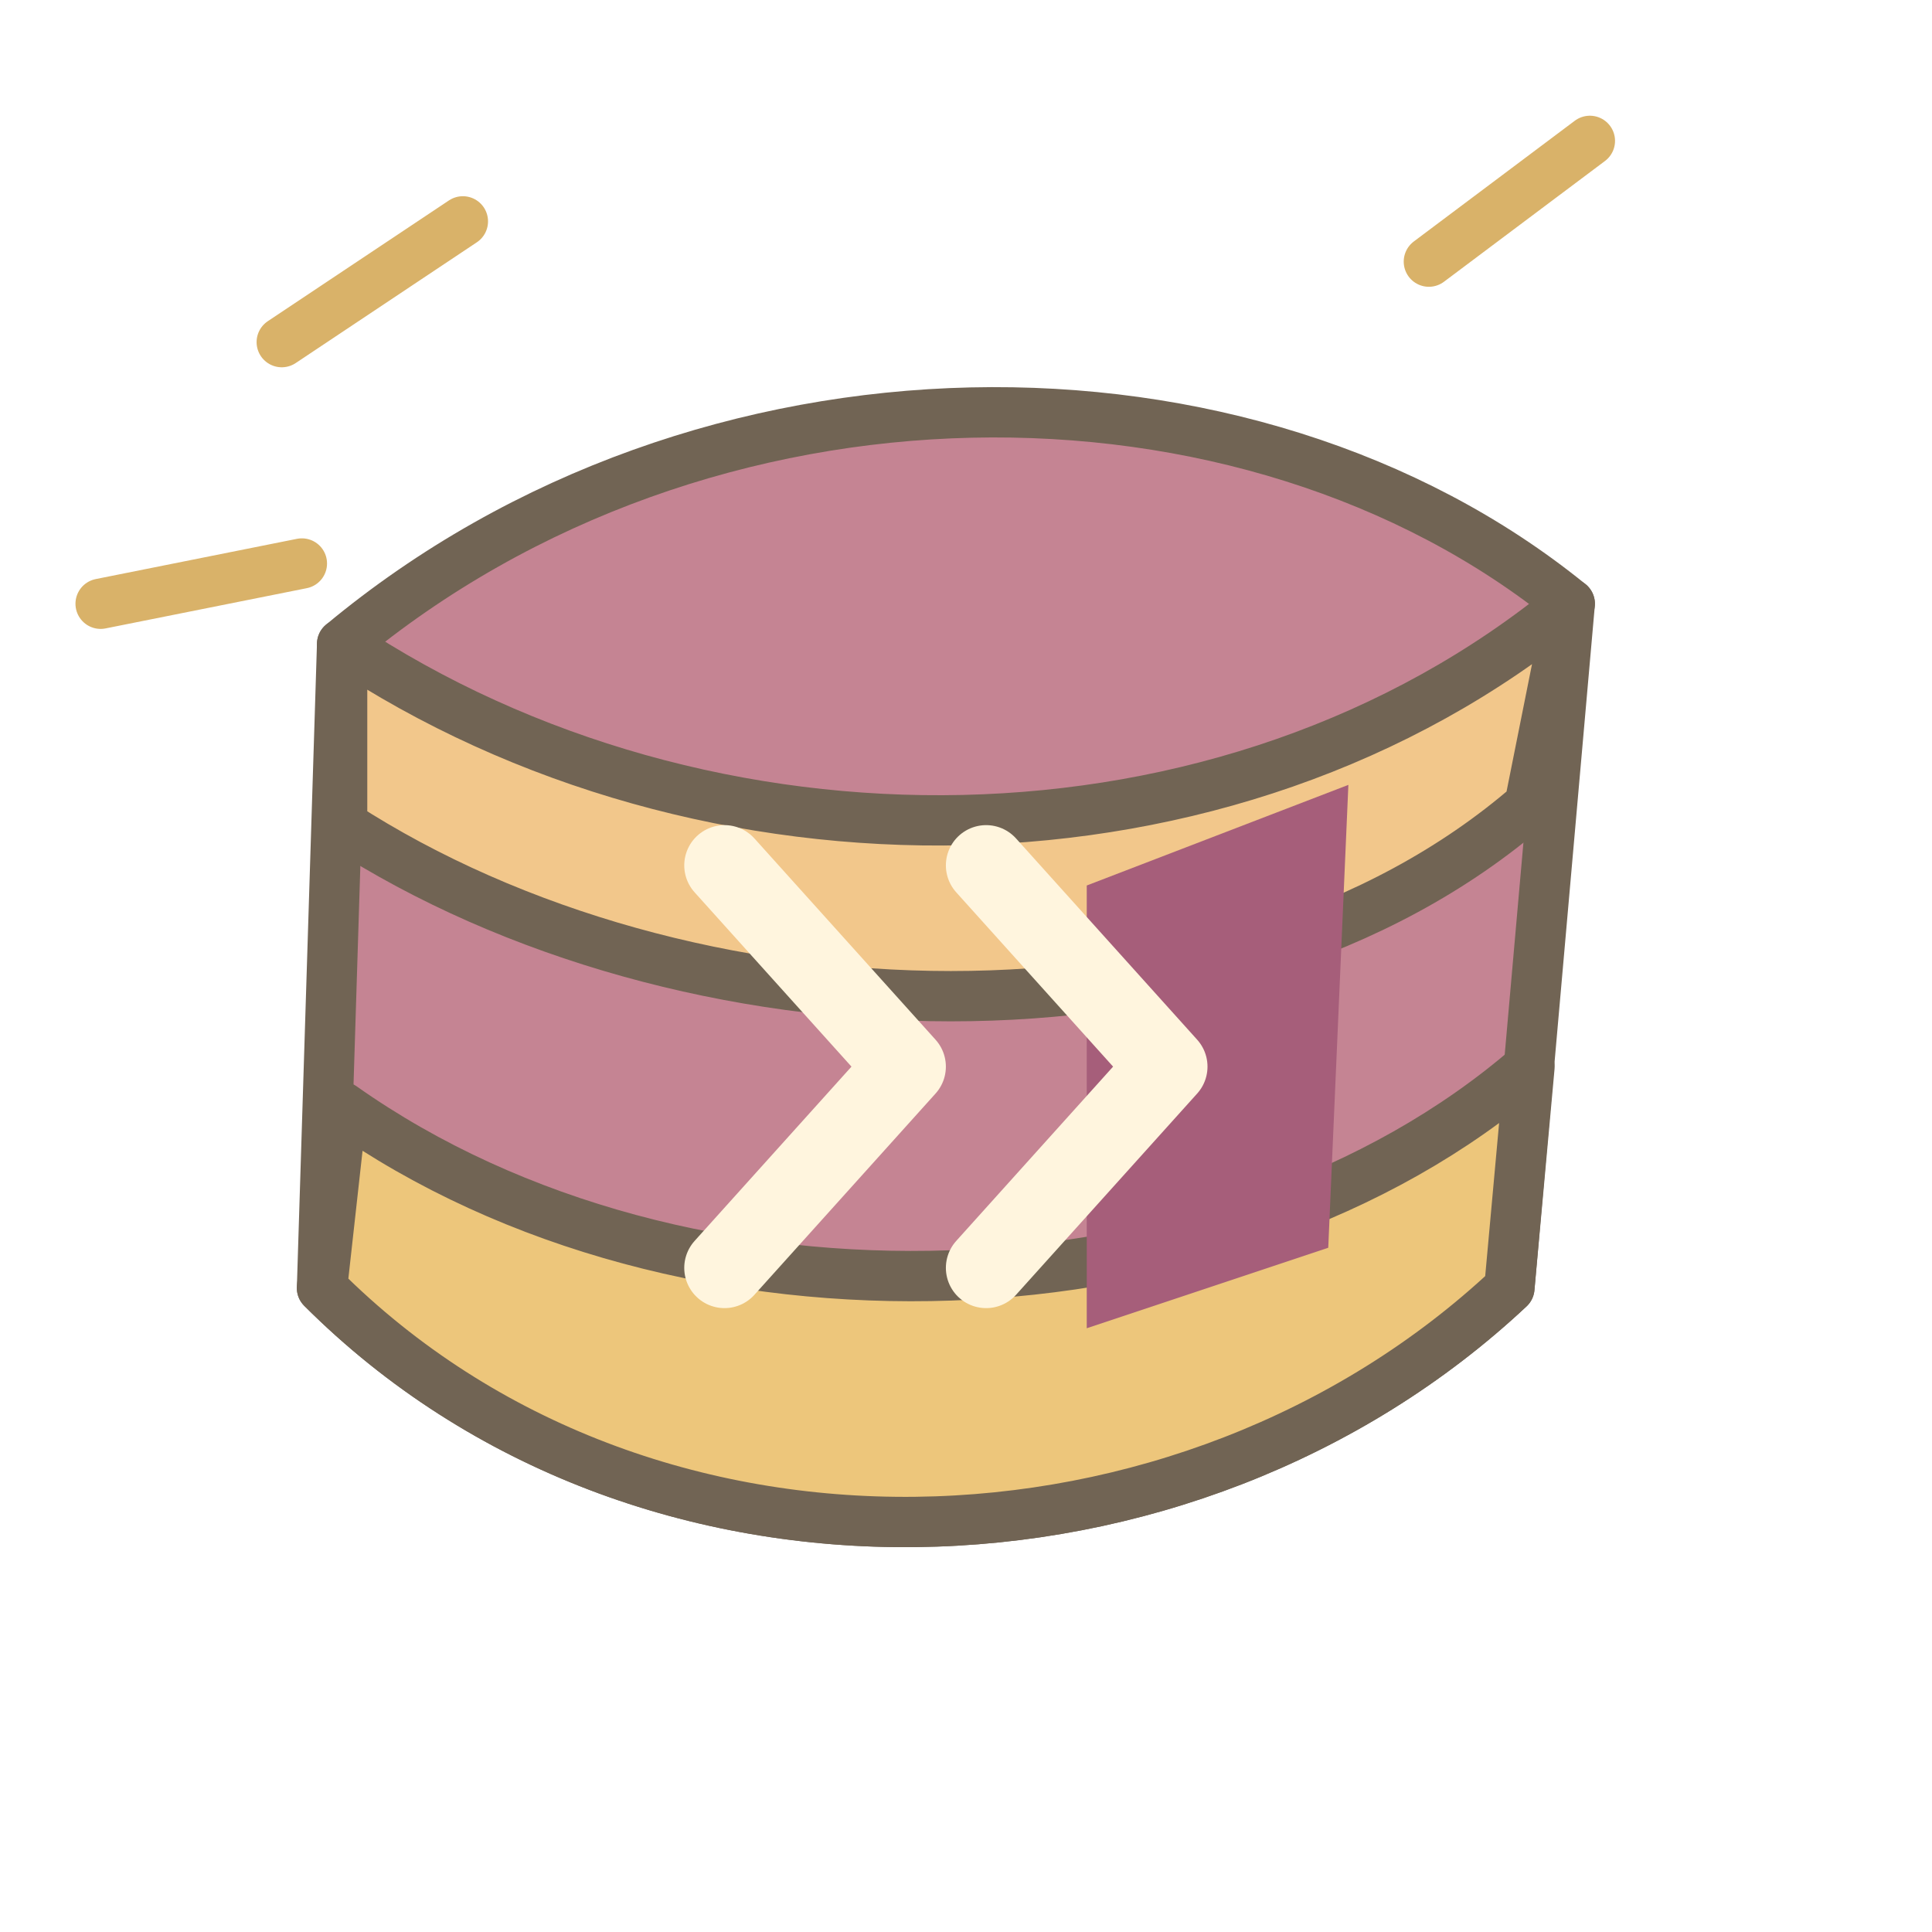
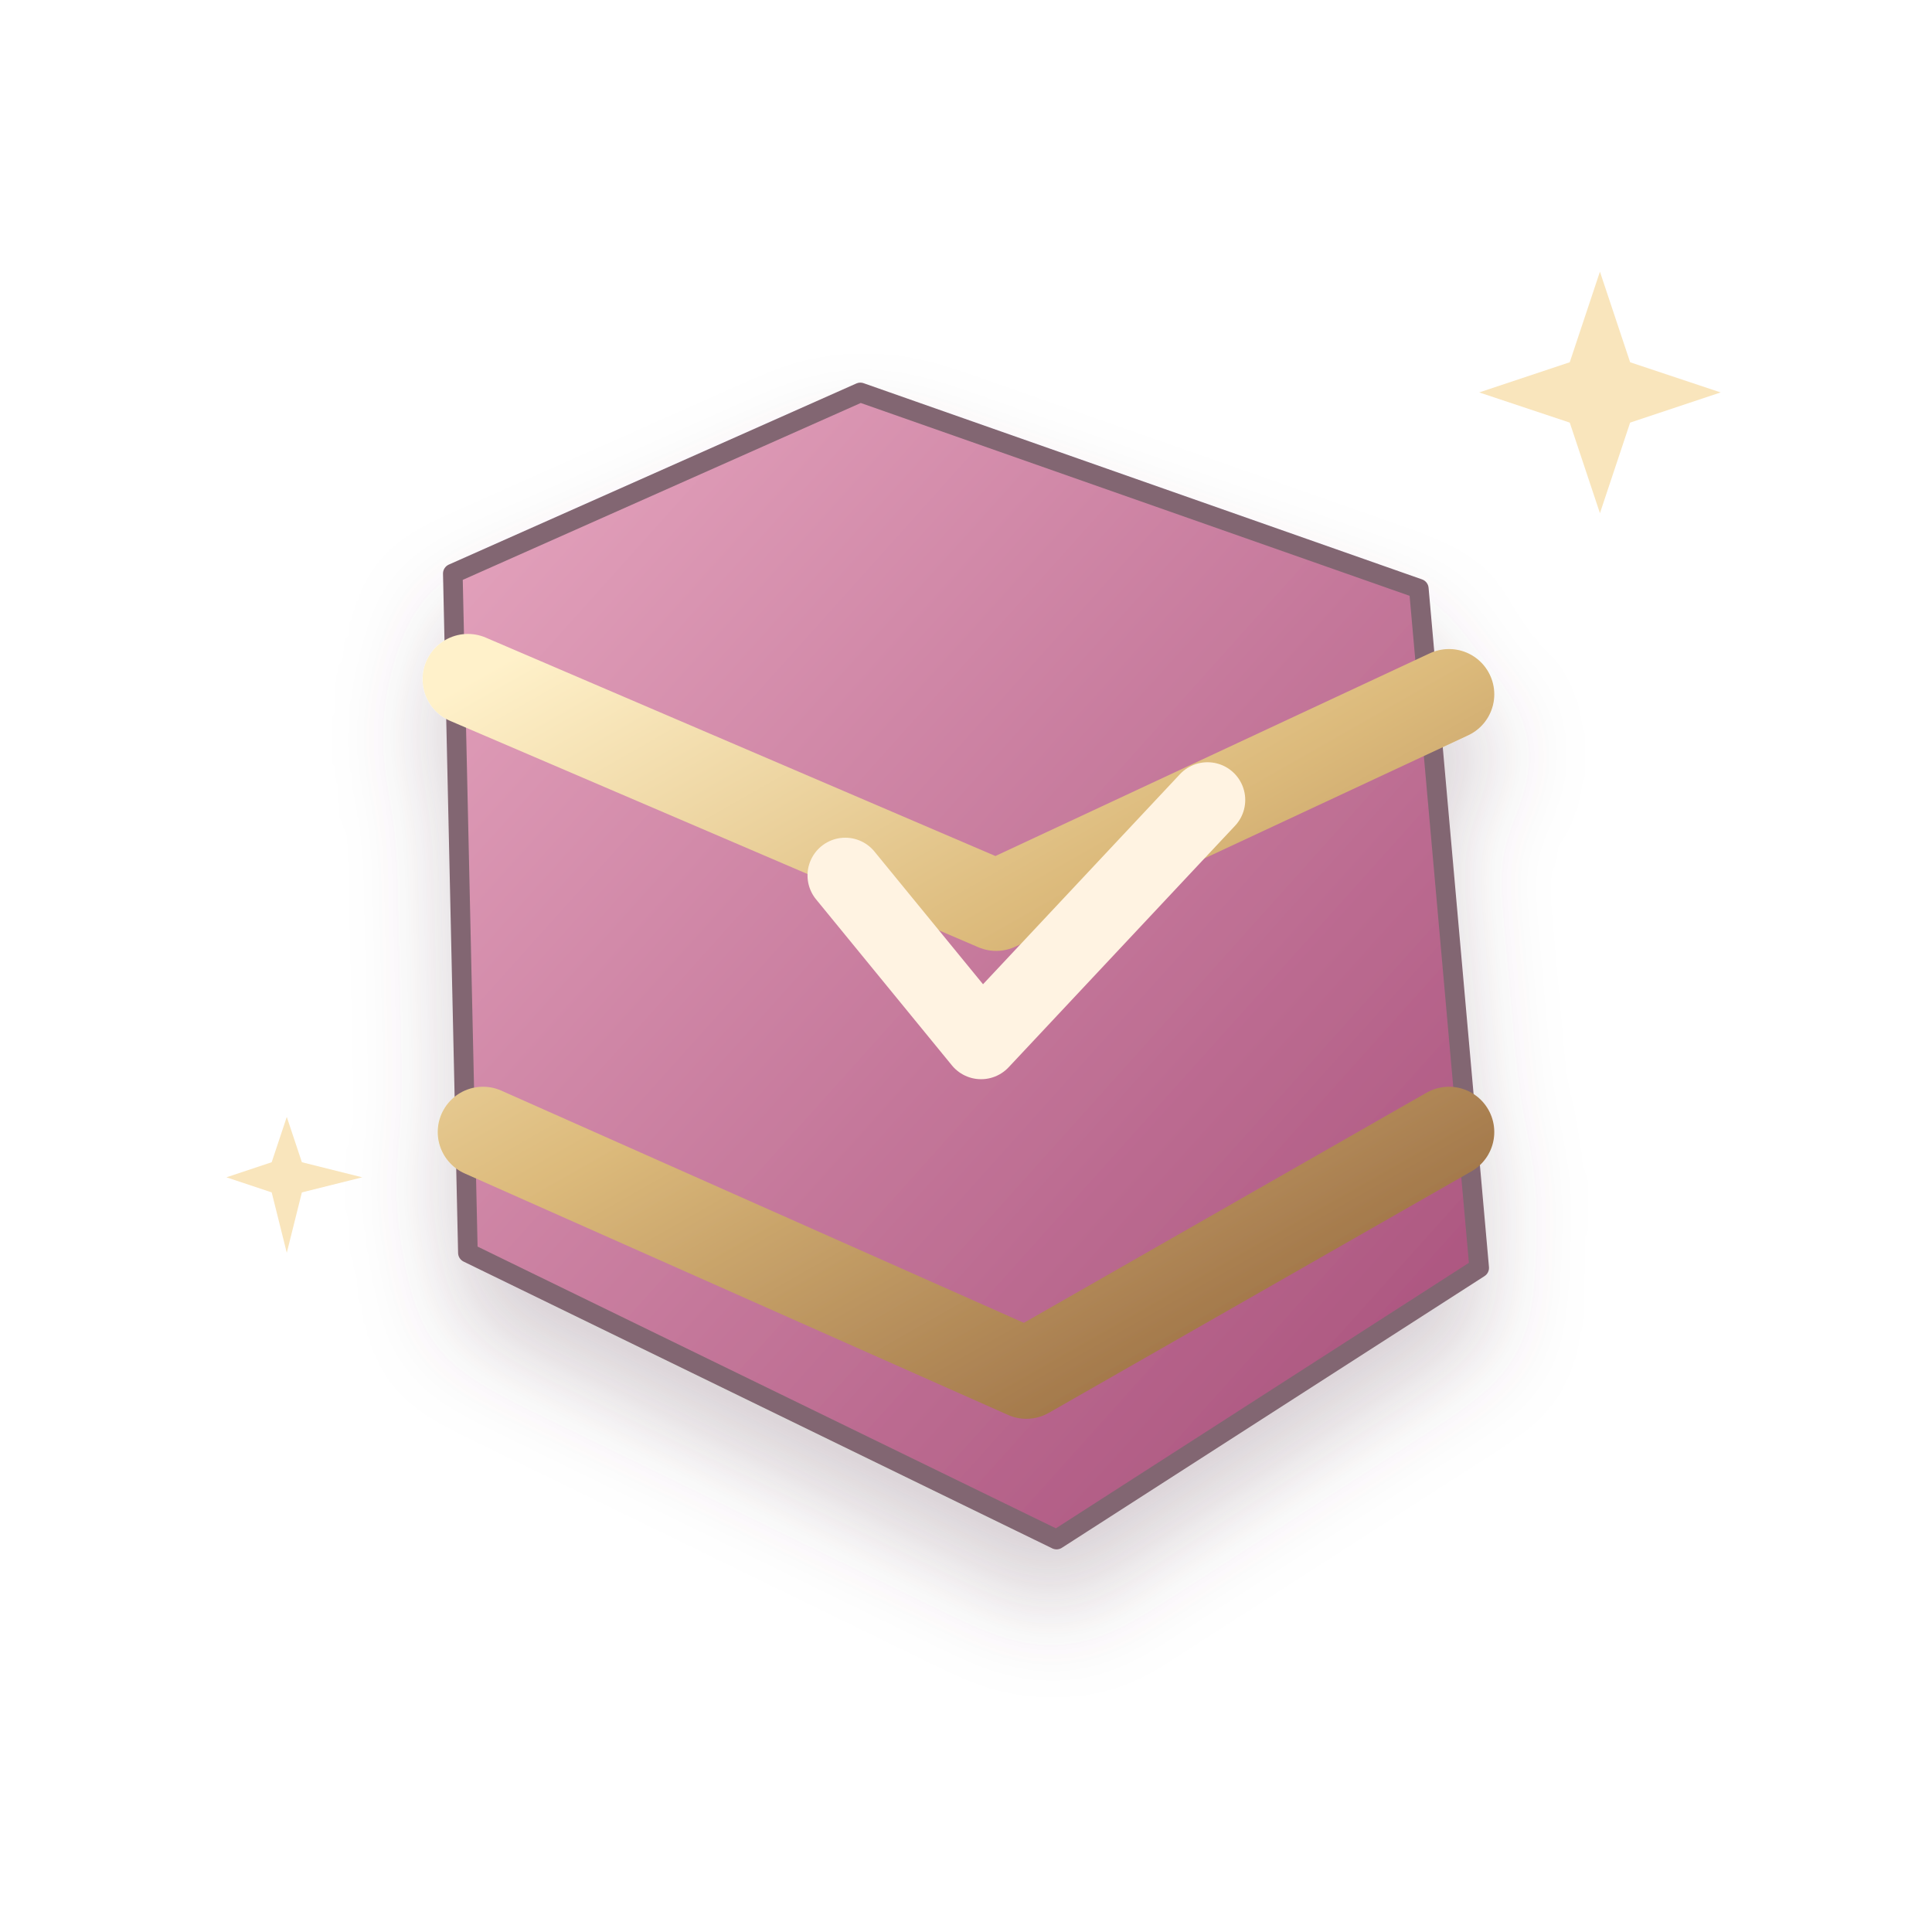
- <svg xmlns="http://www.w3.org/2000/svg" width="96" height="96" viewBox="0 0 96 96">
-   <g stroke="#716454" stroke-width="2.5" stroke-linejoin="round" stroke-linecap="round">
-     <path d="M17 32C35 17 62 17 78 30L75 64C59 79 32 80 16 64Z" fill="#c58493" />
-     <path d="M17 32C35 44 61 44 78 30L76 40C61 53 34 52 17 41Z" fill="#f2c78b" />
-     <path d="M17 55C34 67 61 66 76 53L75 64C59 79 32 80 16 64Z" fill="#edc67b" />
-     <path d="M54 44v22l12-4 1-23Z" fill="#a65e7a" stroke="none" />
-     <path d="m36 43 9 10-9 10m13-20 9 10-9 10" fill="none" stroke="#fff5de" stroke-width="4" />
-     <path d="m14 17 9-6M5 30l10-2M71 13l8-6" fill="none" stroke="#d9b269" />
+ <svg xmlns="http://www.w3.org/2000/svg" width="128" height="128" viewBox="0 0 128 128">
+   <defs>
+     <linearGradient id="gold" x2=".8" y2="1">
+       <stop stop-color="#fff1ca" />
+       <stop offset=".48" stop-color="#dcba7b" />
+       <stop offset="1" stop-color="#9c7045" />
+     </linearGradient>
+     <linearGradient id="cloth" x2="1" y2="1">
+       <stop stop-color="#e7a7c0" />
+       <stop offset="1" stop-color="#a54c78" />
+     </linearGradient>
+     <linearGradient id="gem" x2=".8" y2="1">
+       <stop stop-color="#fff8f0" />
+       <stop offset=".28" stop-color="#f9d7e2" />
+       <stop offset="1" stop-color="#ba779f" />
+     </linearGradient>
+     <linearGradient id="ivory" x2="1" y2="1">
+       <stop stop-color="#fffcf2" />
+       <stop offset="1" stop-color="#ded2bb" />
+     </linearGradient>
+     <filter id="shadow" x="-30%" y="-30%" width="160%" height="180%">
+       <feDropShadow dx="0" dy="4" stdDeviation="3" flood-color="#604456" flood-opacity=".25" />
+     </filter>
+   </defs>
+   <g stroke="#826672" stroke-width="1.3" stroke-linejoin="round" stroke-linecap="round" filter="url(#shadow)">
+     <path d="m30 38 27-12 37 13 4 45-28 18-39-19Z" fill="url(#cloth)" />
+     <path d="m31 45 35 15 30-14M32 75l36 16 28-16" fill="none" stroke="url(#gold)" stroke-width="6" />
+     <path d="m56 58 9 11 15-16" fill="none" stroke="#fff3e2" stroke-width="5" />
  </g>
+   <path d="m106 18 2 6 6 2-6 2-2 6-2-6-6-2 6-2ZM19 74l1 3 4 1-4 1-1 4-1-4-3-1 3-1Z" fill="#f9e5bc" />
</svg>
